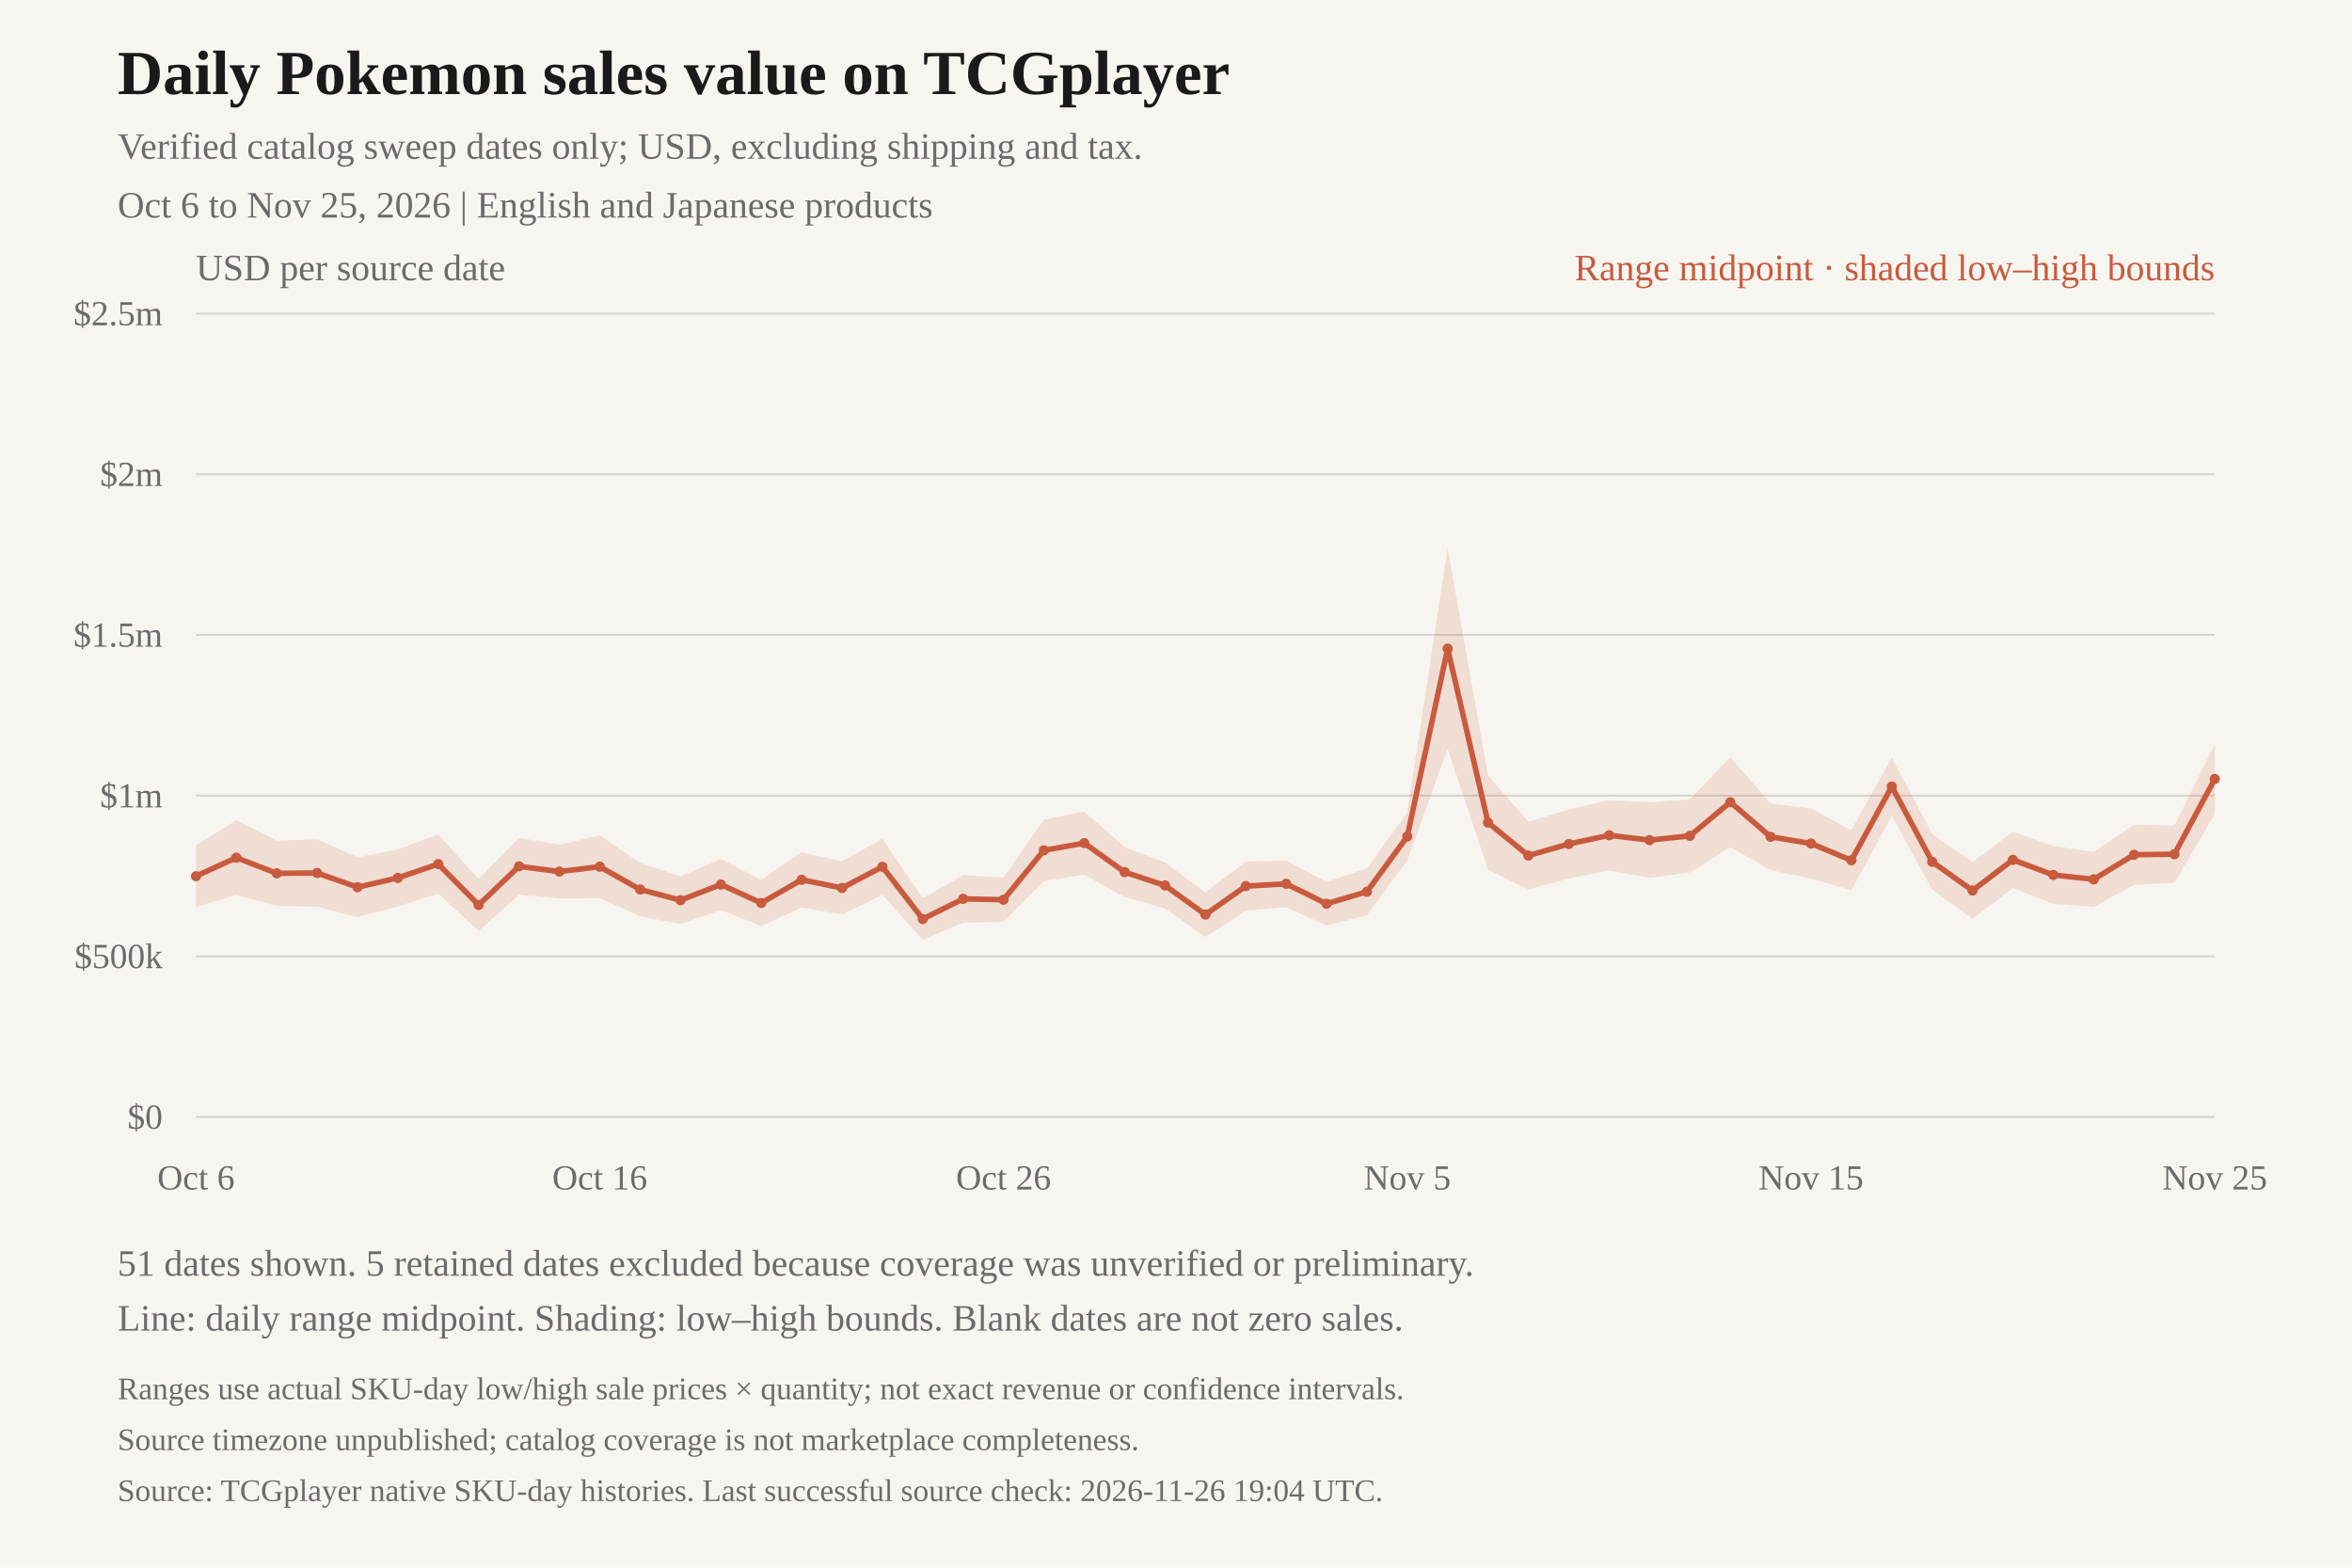
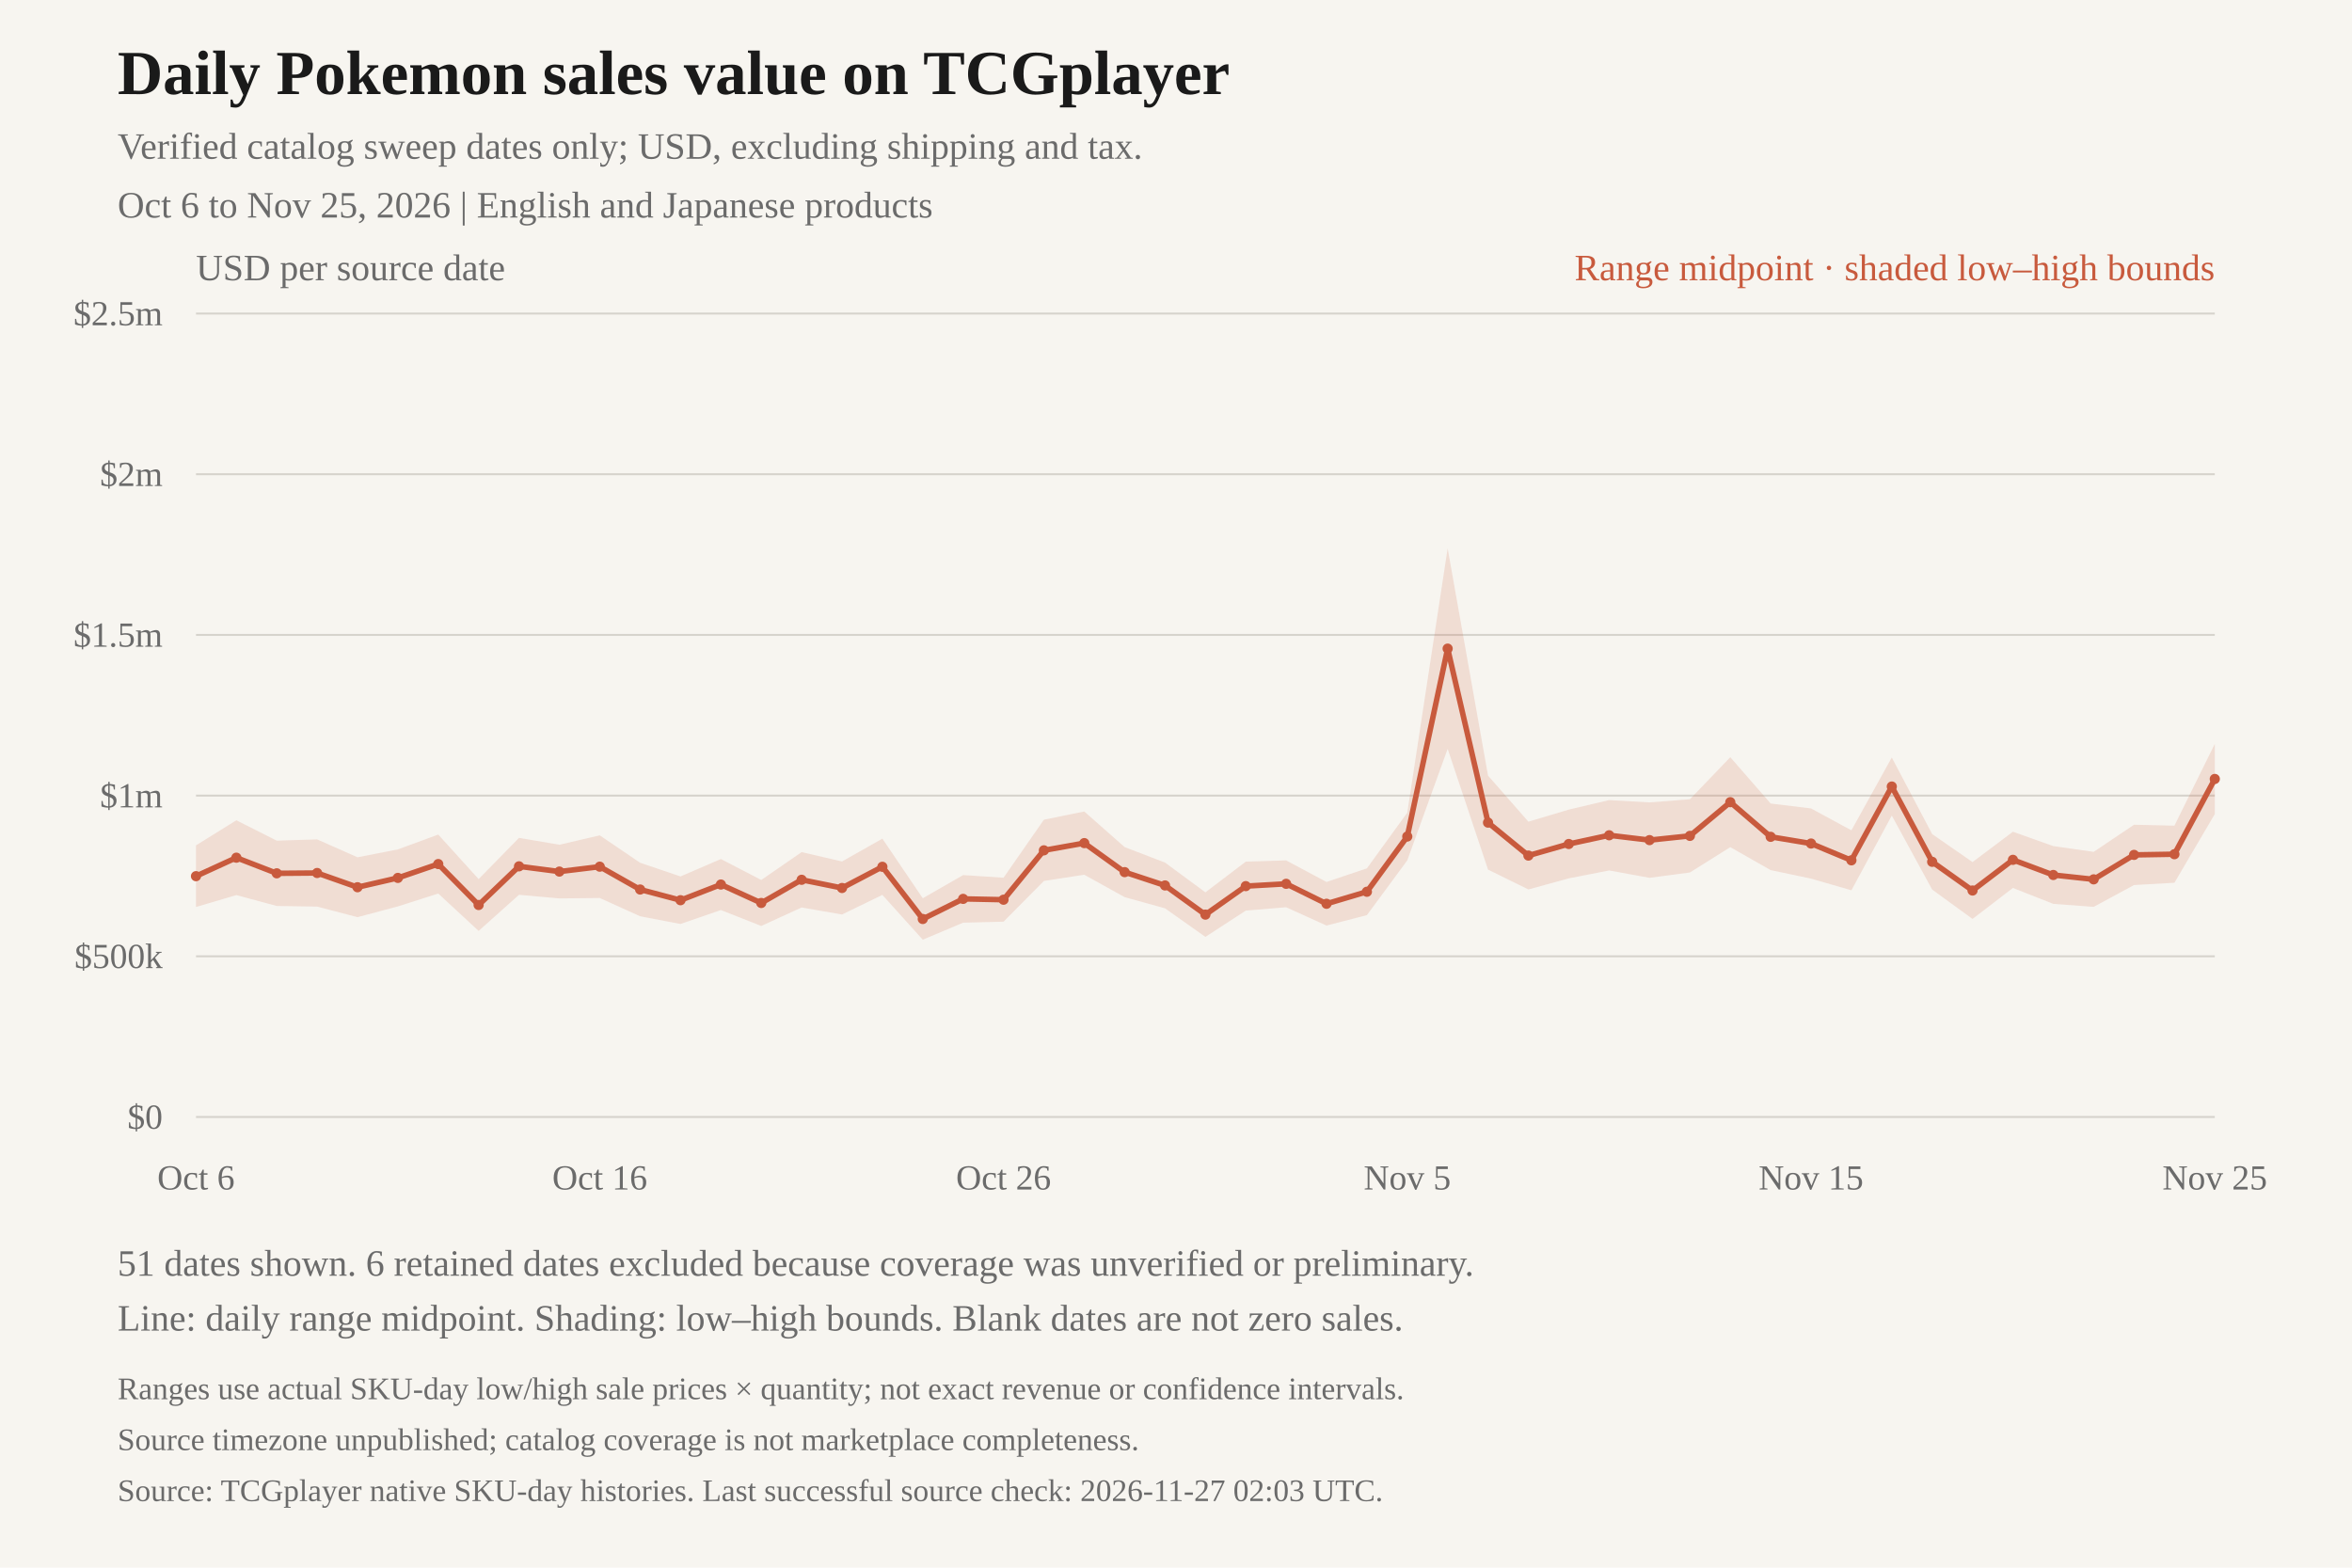
<svg xmlns="http://www.w3.org/2000/svg" width="1200" height="800" viewBox="0 0 1200 800" role="img" aria-labelledby="title description">
  <style>text{font-family:Georgia,"Liberation Serif","Times New Roman",serif;fill:#1A1A1A;font-size:19px}.title{font-size:32px;font-weight:600}.muted,.axis{fill:#6B6B6B}.axis{font-size:18px}.note{font-size:16px;fill:#6B6B6B}.grid{stroke:#D6D3CC;stroke-width:1}</style>
  <rect data-role="background" width="1200" height="800" fill="#F7F5F0" />
  <text x="60" y="48" class="title">Daily Pokemon sales value on TCGplayer</text>
  <text x="60" y="81" class="muted">Verified catalog sweep dates only; USD, excluding shipping and tax.</text>
  <text x="60" y="111" class="muted">Oct 6 to Nov 25, 2026 | English and Japanese products</text>
  <text x="100" y="143" class="muted">USD per source date</text>
  <text x="1130" y="143" text-anchor="end" style="fill:#C85A3D">Range midpoint · shaded low–high bounds</text>
  <path d="M100,570H1130" class="grid" />
  <text x="83" y="576" class="axis" text-anchor="end">$0</text>
  <path d="M100,488H1130" class="grid" />
  <text x="83" y="494" class="axis" text-anchor="end">$500k</text>
  <path d="M100,406H1130" class="grid" />
  <text x="83" y="412" class="axis" text-anchor="end">$1m</text>
  <path d="M100,324H1130" class="grid" />
  <text x="83" y="330" class="axis" text-anchor="end">$1.5m</text>
  <path d="M100,242H1130" class="grid" />
  <text x="83" y="248" class="axis" text-anchor="end">$2m</text>
  <path d="M100,160H1130" class="grid" />
  <text x="83" y="166" class="axis" text-anchor="end">$2.5m</text>
-   <polygon data-series="daily-band" points="100,431.395 120.6,418.596 141.2,428.993 161.8,428.347 182.4,437.483 203,433.454 223.6,425.889 244.2,448.6 264.8,427.569 285.4,431.071 306,426.287 326.6,440.279 347.2,447.253 367.8,438.369 388.4,449.058 409,434.841 429.6,439.616 450.2,427.977 470.8,458.392 491.4,446.556 512,447.917 532.6,418.306 553.2,414.107 573.8,432.286 594.4,440.174 615,455.356 635.6,439.704 656.2,439.064 676.8,450.078 697.4,443.129 718,414.7 738.6,279.852 759.2,395.798 779.8,419.311 800.4,413.151 821,408.299 841.6,409.47 862.2,407.866 882.8,386.406 903.4,410.031 924,412.548 944.6,423.731 965.2,386.552 985.8,425.624 1006.4,439.923 1027,424.435 1047.6,431.737 1068.2,434.705 1088.8,420.784 1109.4,421.34 1130,379.584 1130,415.395 1109.4,450.472 1088.8,451.561 1068.2,462.766 1047.6,461.229 1027,453.117 1006.4,468.941 985.8,453.944 965.2,416.194 944.6,454.321 924,448.358 903.4,444.012 882.8,432.297 862.2,445.235 841.6,447.96 821,444.197 800.4,448.236 779.8,453.886 759.2,443.749 738.6,382.144 718,439.046 697.4,466.997 676.8,472.316 656.2,462.969 635.6,464.69 615,478.099 594.4,463.525 573.8,457.813 553.2,446.38 532.6,449.56 512,470.34 491.4,470.849 470.8,479.541 450.2,456.674 429.6,466.671 409,463.09 388.4,472.524 367.8,464.4 347.2,471.512 326.6,467.575 306,458.248 285.4,458.461 264.8,456.626 244.2,475.046 223.6,455.971 203,462.546 182.4,468.031 161.8,462.639 141.2,462.325 120.6,456.767 100,462.839" fill="#C85A3D" fill-opacity="0.16" />
-   <polyline data-series="daily-midpoint" points="100,447.117 120.6,437.682 141.2,445.659 161.8,445.493 182.4,452.757 203,448 223.6,440.93 244.2,461.823 264.8,442.097 285.4,444.766 306,442.267 326.6,453.927 347.2,459.382 367.8,451.384 388.4,460.791 409,448.965 429.6,453.144 450.2,442.326 470.8,468.967 491.4,458.703 512,459.128 532.6,433.933 553.2,430.244 573.8,445.049 594.4,451.849 615,466.728 635.6,452.197 656.2,451.017 676.8,461.197 697.4,455.063 718,426.873 738.6,330.998 759.2,419.774 779.8,436.599 800.4,430.694 821,426.248 841.6,428.715 862.2,426.551 882.8,409.351 903.4,427.022 924,430.453 944.6,439.026 965.2,401.373 985.8,439.784 1006.4,454.432 1027,438.776 1047.6,446.483 1068.2,448.736 1088.8,436.173 1109.4,435.906 1130,397.49" fill="none" stroke="#C85A3D" stroke-width="2.8" stroke-linejoin="round" stroke-linecap="round" />
+   <polygon data-series="daily-band" points="100,431.395 120.6,418.596 141.2,428.993 161.8,428.347 182.4,437.483 203,433.454 223.6,425.889 244.2,448.6 264.8,427.569 285.4,431.071 306,426.287 326.6,440.279 347.2,447.253 367.8,438.369 388.4,449.058 409,434.841 429.6,439.616 450.2,427.977 470.8,458.392 491.4,446.556 512,447.917 532.6,418.306 553.2,414.107 573.8,432.286 594.4,440.174 615,455.364 635.6,439.704 656.2,439.066 676.8,450.078 697.4,443.13 718,414.707 738.6,279.852 759.2,395.81 779.8,419.316 800.4,413.151 821,408.299 841.6,409.47 862.2,407.866 882.8,386.41 903.4,410.042 924,412.55 944.6,423.732 965.2,386.556 985.8,425.632 1006.4,439.928 1027,424.44 1047.6,431.767 1068.2,434.712 1088.8,420.871 1109.4,421.34 1130,379.605 1130,415.412 1109.4,450.473 1088.8,451.644 1068.2,462.771 1047.6,461.25 1027,453.119 1006.4,468.943 985.8,453.95 965.2,416.195 944.6,454.323 924,448.359 903.4,444.023 882.8,432.302 862.2,445.235 841.6,447.96 821,444.197 800.4,448.236 779.8,453.89 759.2,443.762 738.6,382.144 718,439.053 697.4,466.997 676.8,472.316 656.2,462.971 635.6,464.69 615,478.105 594.4,463.525 573.8,457.813 553.2,446.38 532.6,449.56 512,470.34 491.4,470.849 470.8,479.541 450.2,456.674 429.6,466.671 409,463.09 388.4,472.524 367.8,464.4 347.2,471.512 326.6,467.575 306,458.248 285.4,458.461 264.8,456.626 244.2,475.046 223.6,455.971 203,462.546 182.4,468.031 161.8,462.639 141.2,462.325 120.6,456.767 100,462.839" fill="#C85A3D" fill-opacity="0.16" />
+   <polyline data-series="daily-midpoint" points="100,447.117 120.6,437.682 141.2,445.659 161.8,445.493 182.4,452.757 203,448 223.6,440.93 244.2,461.823 264.8,442.097 285.4,444.766 306,442.267 326.6,453.927 347.2,459.382 367.8,451.384 388.4,460.791 409,448.965 429.6,453.144 450.2,442.326 470.8,468.967 491.4,458.703 512,459.128 532.6,433.933 553.2,430.244 573.8,445.049 594.4,451.849 615,466.735 635.6,452.197 656.2,451.019 676.8,461.197 697.4,455.063 718,426.88 738.6,330.998 759.2,419.786 779.8,436.603 800.4,430.694 821,426.248 841.6,428.715 862.2,426.551 882.8,409.356 903.4,427.033 924,430.454 944.6,439.028 965.2,401.376 985.8,439.791 1006.4,454.436 1027,438.78 1047.6,446.509 1068.2,448.741 1088.8,436.257 1109.4,435.907 1130,397.508" fill="none" stroke="#C85A3D" stroke-width="2.8" stroke-linejoin="round" stroke-linecap="round" />
  <circle data-series="daily-observation" cx="100" cy="447.117" r="2.6" fill="#C85A3D" />
  <circle data-series="daily-observation" cx="120.6" cy="437.682" r="2.6" fill="#C85A3D" />
  <circle data-series="daily-observation" cx="141.2" cy="445.659" r="2.6" fill="#C85A3D" />
  <circle data-series="daily-observation" cx="161.8" cy="445.493" r="2.6" fill="#C85A3D" />
  <circle data-series="daily-observation" cx="182.4" cy="452.757" r="2.6" fill="#C85A3D" />
  <circle data-series="daily-observation" cx="203" cy="448" r="2.6" fill="#C85A3D" />
  <circle data-series="daily-observation" cx="223.6" cy="440.93" r="2.6" fill="#C85A3D" />
  <circle data-series="daily-observation" cx="244.2" cy="461.823" r="2.6" fill="#C85A3D" />
  <circle data-series="daily-observation" cx="264.8" cy="442.097" r="2.6" fill="#C85A3D" />
  <circle data-series="daily-observation" cx="285.4" cy="444.766" r="2.6" fill="#C85A3D" />
  <circle data-series="daily-observation" cx="306" cy="442.267" r="2.6" fill="#C85A3D" />
  <circle data-series="daily-observation" cx="326.6" cy="453.927" r="2.6" fill="#C85A3D" />
  <circle data-series="daily-observation" cx="347.2" cy="459.382" r="2.6" fill="#C85A3D" />
  <circle data-series="daily-observation" cx="367.8" cy="451.384" r="2.6" fill="#C85A3D" />
  <circle data-series="daily-observation" cx="388.4" cy="460.791" r="2.6" fill="#C85A3D" />
  <circle data-series="daily-observation" cx="409" cy="448.965" r="2.6" fill="#C85A3D" />
  <circle data-series="daily-observation" cx="429.6" cy="453.144" r="2.6" fill="#C85A3D" />
  <circle data-series="daily-observation" cx="450.2" cy="442.326" r="2.6" fill="#C85A3D" />
  <circle data-series="daily-observation" cx="470.8" cy="468.967" r="2.6" fill="#C85A3D" />
  <circle data-series="daily-observation" cx="491.4" cy="458.703" r="2.6" fill="#C85A3D" />
  <circle data-series="daily-observation" cx="512" cy="459.128" r="2.6" fill="#C85A3D" />
  <circle data-series="daily-observation" cx="532.6" cy="433.933" r="2.6" fill="#C85A3D" />
  <circle data-series="daily-observation" cx="553.2" cy="430.244" r="2.6" fill="#C85A3D" />
  <circle data-series="daily-observation" cx="573.8" cy="445.049" r="2.6" fill="#C85A3D" />
  <circle data-series="daily-observation" cx="594.4" cy="451.849" r="2.6" fill="#C85A3D" />
-   <circle data-series="daily-observation" cx="615" cy="466.728" r="2.6" fill="#C85A3D" />
+   <circle data-series="daily-observation" cx="615" cy="466.735" r="2.6" fill="#C85A3D" />
  <circle data-series="daily-observation" cx="635.6" cy="452.197" r="2.6" fill="#C85A3D" />
-   <circle data-series="daily-observation" cx="656.2" cy="451.017" r="2.6" fill="#C85A3D" />
+   <circle data-series="daily-observation" cx="656.2" cy="451.019" r="2.6" fill="#C85A3D" />
  <circle data-series="daily-observation" cx="676.8" cy="461.197" r="2.6" fill="#C85A3D" />
  <circle data-series="daily-observation" cx="697.4" cy="455.063" r="2.6" fill="#C85A3D" />
-   <circle data-series="daily-observation" cx="718" cy="426.873" r="2.6" fill="#C85A3D" />
+   <circle data-series="daily-observation" cx="718" cy="426.88" r="2.6" fill="#C85A3D" />
  <circle data-series="daily-observation" cx="738.6" cy="330.998" r="2.6" fill="#C85A3D" />
-   <circle data-series="daily-observation" cx="759.2" cy="419.774" r="2.6" fill="#C85A3D" />
-   <circle data-series="daily-observation" cx="779.8" cy="436.599" r="2.6" fill="#C85A3D" />
+   <circle data-series="daily-observation" cx="759.2" cy="419.786" r="2.6" fill="#C85A3D" />
+   <circle data-series="daily-observation" cx="779.8" cy="436.603" r="2.6" fill="#C85A3D" />
  <circle data-series="daily-observation" cx="800.4" cy="430.694" r="2.6" fill="#C85A3D" />
  <circle data-series="daily-observation" cx="821" cy="426.248" r="2.6" fill="#C85A3D" />
  <circle data-series="daily-observation" cx="841.6" cy="428.715" r="2.6" fill="#C85A3D" />
  <circle data-series="daily-observation" cx="862.2" cy="426.551" r="2.6" fill="#C85A3D" />
-   <circle data-series="daily-observation" cx="882.8" cy="409.351" r="2.6" fill="#C85A3D" />
-   <circle data-series="daily-observation" cx="903.4" cy="427.022" r="2.6" fill="#C85A3D" />
-   <circle data-series="daily-observation" cx="924" cy="430.453" r="2.6" fill="#C85A3D" />
-   <circle data-series="daily-observation" cx="944.6" cy="439.026" r="2.6" fill="#C85A3D" />
-   <circle data-series="daily-observation" cx="965.2" cy="401.373" r="2.6" fill="#C85A3D" />
-   <circle data-series="daily-observation" cx="985.8" cy="439.784" r="2.6" fill="#C85A3D" />
-   <circle data-series="daily-observation" cx="1006.4" cy="454.432" r="2.6" fill="#C85A3D" />
-   <circle data-series="daily-observation" cx="1027" cy="438.776" r="2.6" fill="#C85A3D" />
-   <circle data-series="daily-observation" cx="1047.6" cy="446.483" r="2.6" fill="#C85A3D" />
-   <circle data-series="daily-observation" cx="1068.2" cy="448.736" r="2.6" fill="#C85A3D" />
-   <circle data-series="daily-observation" cx="1088.8" cy="436.173" r="2.6" fill="#C85A3D" />
-   <circle data-series="daily-observation" cx="1109.4" cy="435.906" r="2.6" fill="#C85A3D" />
-   <circle data-series="daily-observation" cx="1130" cy="397.49" r="2.6" fill="#C85A3D" />
+   <circle data-series="daily-observation" cx="882.8" cy="409.356" r="2.6" fill="#C85A3D" />
+   <circle data-series="daily-observation" cx="903.4" cy="427.033" r="2.6" fill="#C85A3D" />
+   <circle data-series="daily-observation" cx="924" cy="430.454" r="2.6" fill="#C85A3D" />
+   <circle data-series="daily-observation" cx="944.6" cy="439.028" r="2.6" fill="#C85A3D" />
+   <circle data-series="daily-observation" cx="965.2" cy="401.376" r="2.6" fill="#C85A3D" />
+   <circle data-series="daily-observation" cx="985.8" cy="439.791" r="2.6" fill="#C85A3D" />
+   <circle data-series="daily-observation" cx="1006.4" cy="454.436" r="2.6" fill="#C85A3D" />
+   <circle data-series="daily-observation" cx="1027" cy="438.78" r="2.6" fill="#C85A3D" />
+   <circle data-series="daily-observation" cx="1047.6" cy="446.509" r="2.6" fill="#C85A3D" />
+   <circle data-series="daily-observation" cx="1068.2" cy="448.741" r="2.6" fill="#C85A3D" />
+   <circle data-series="daily-observation" cx="1088.8" cy="436.257" r="2.6" fill="#C85A3D" />
+   <circle data-series="daily-observation" cx="1109.4" cy="435.907" r="2.6" fill="#C85A3D" />
+   <circle data-series="daily-observation" cx="1130" cy="397.508" r="2.6" fill="#C85A3D" />
  <text x="100" y="607" class="axis" text-anchor="middle">Oct 6</text>
  <text x="306" y="607" class="axis" text-anchor="middle">Oct 16</text>
  <text x="512" y="607" class="axis" text-anchor="middle">Oct 26</text>
  <text x="718" y="607" class="axis" text-anchor="middle">Nov 5</text>
  <text x="924" y="607" class="axis" text-anchor="middle">Nov 15</text>
  <text x="1130" y="607" class="axis" text-anchor="middle">Nov 25</text>
-   <text x="60" y="651" class="muted">51 dates shown. 5 retained dates excluded because coverage was unverified or preliminary.</text>
+   <text x="60" y="651" class="muted">51 dates shown. 6 retained dates excluded because coverage was unverified or preliminary.</text>
  <text x="60" y="679" class="muted">Line: daily range midpoint. Shading: low–high bounds. Blank dates are not zero sales.</text>
  <text x="60" y="714" class="note">Ranges use actual SKU-day low/high sale prices × quantity; not exact revenue or confidence intervals.</text>
  <text x="60" y="740" class="note">Source timezone unpublished; catalog coverage is not marketplace completeness.</text>
-   <text x="60" y="766" class="note">Source: TCGplayer native SKU-day histories. Last successful source check: 2026-11-26 19:04 UTC.</text>
+   <text x="60" y="766" class="note">Source: TCGplayer native SKU-day histories. Last successful source check: 2026-11-27 02:03 UTC.</text>
</svg>
